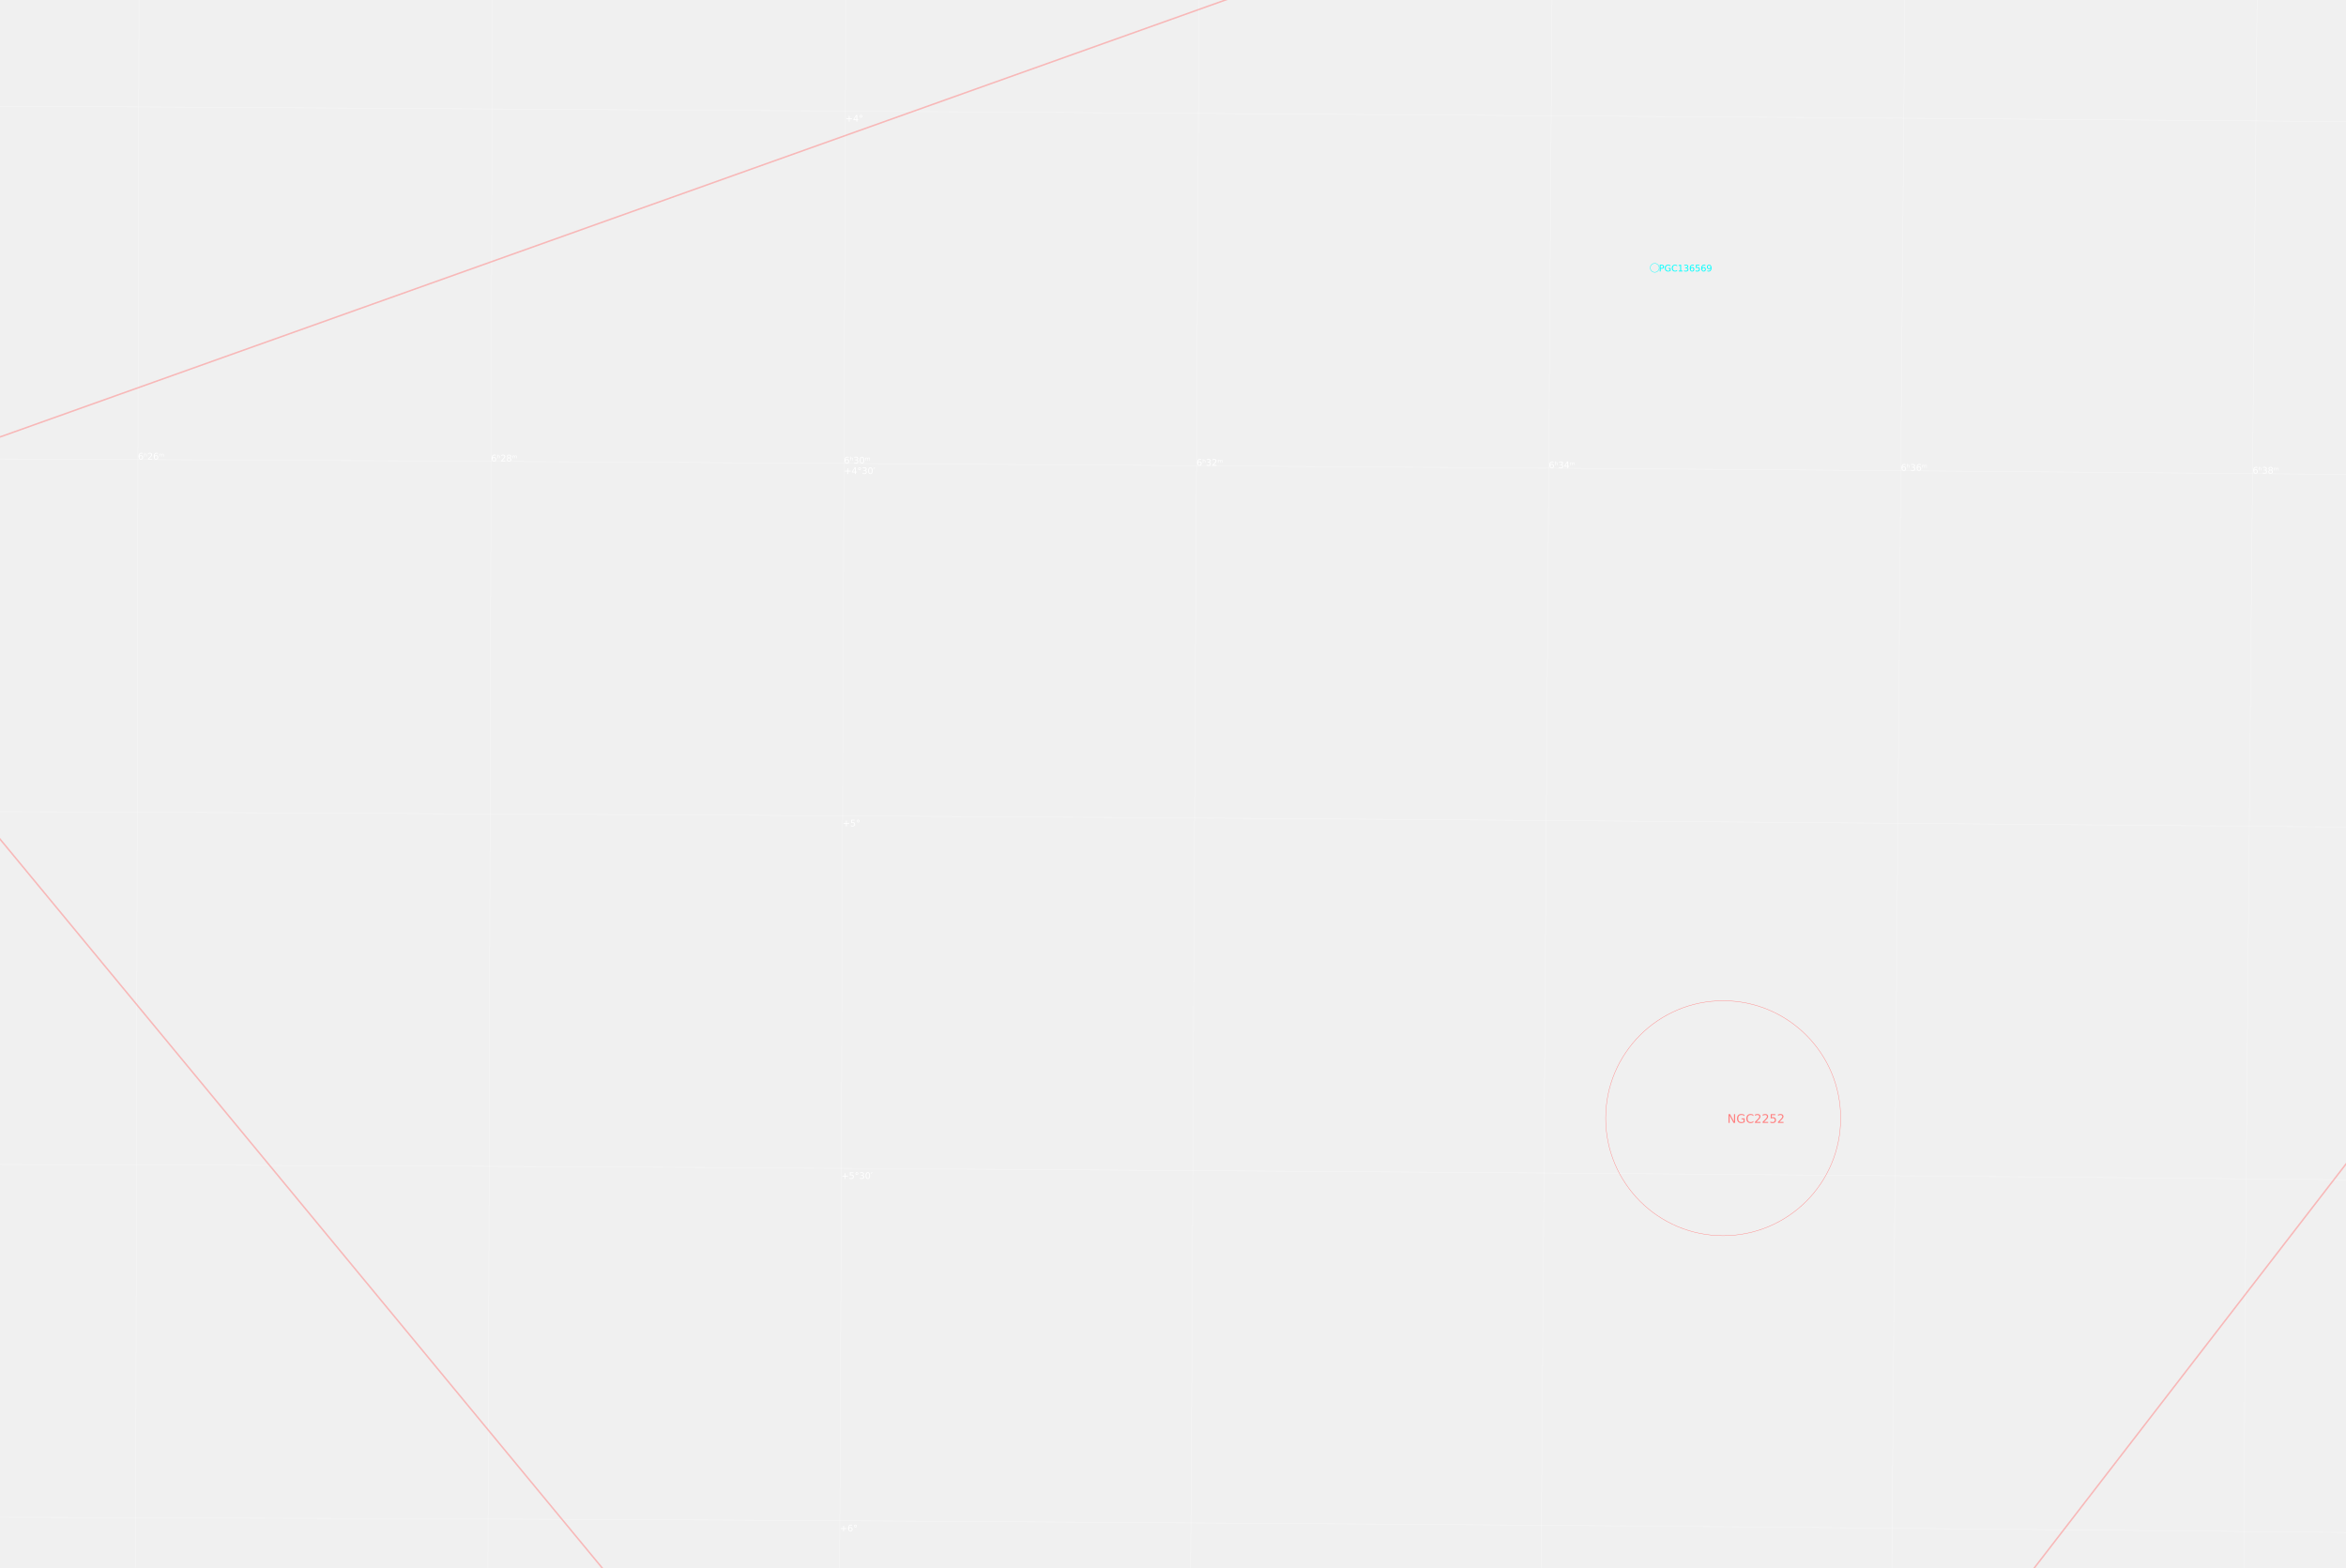
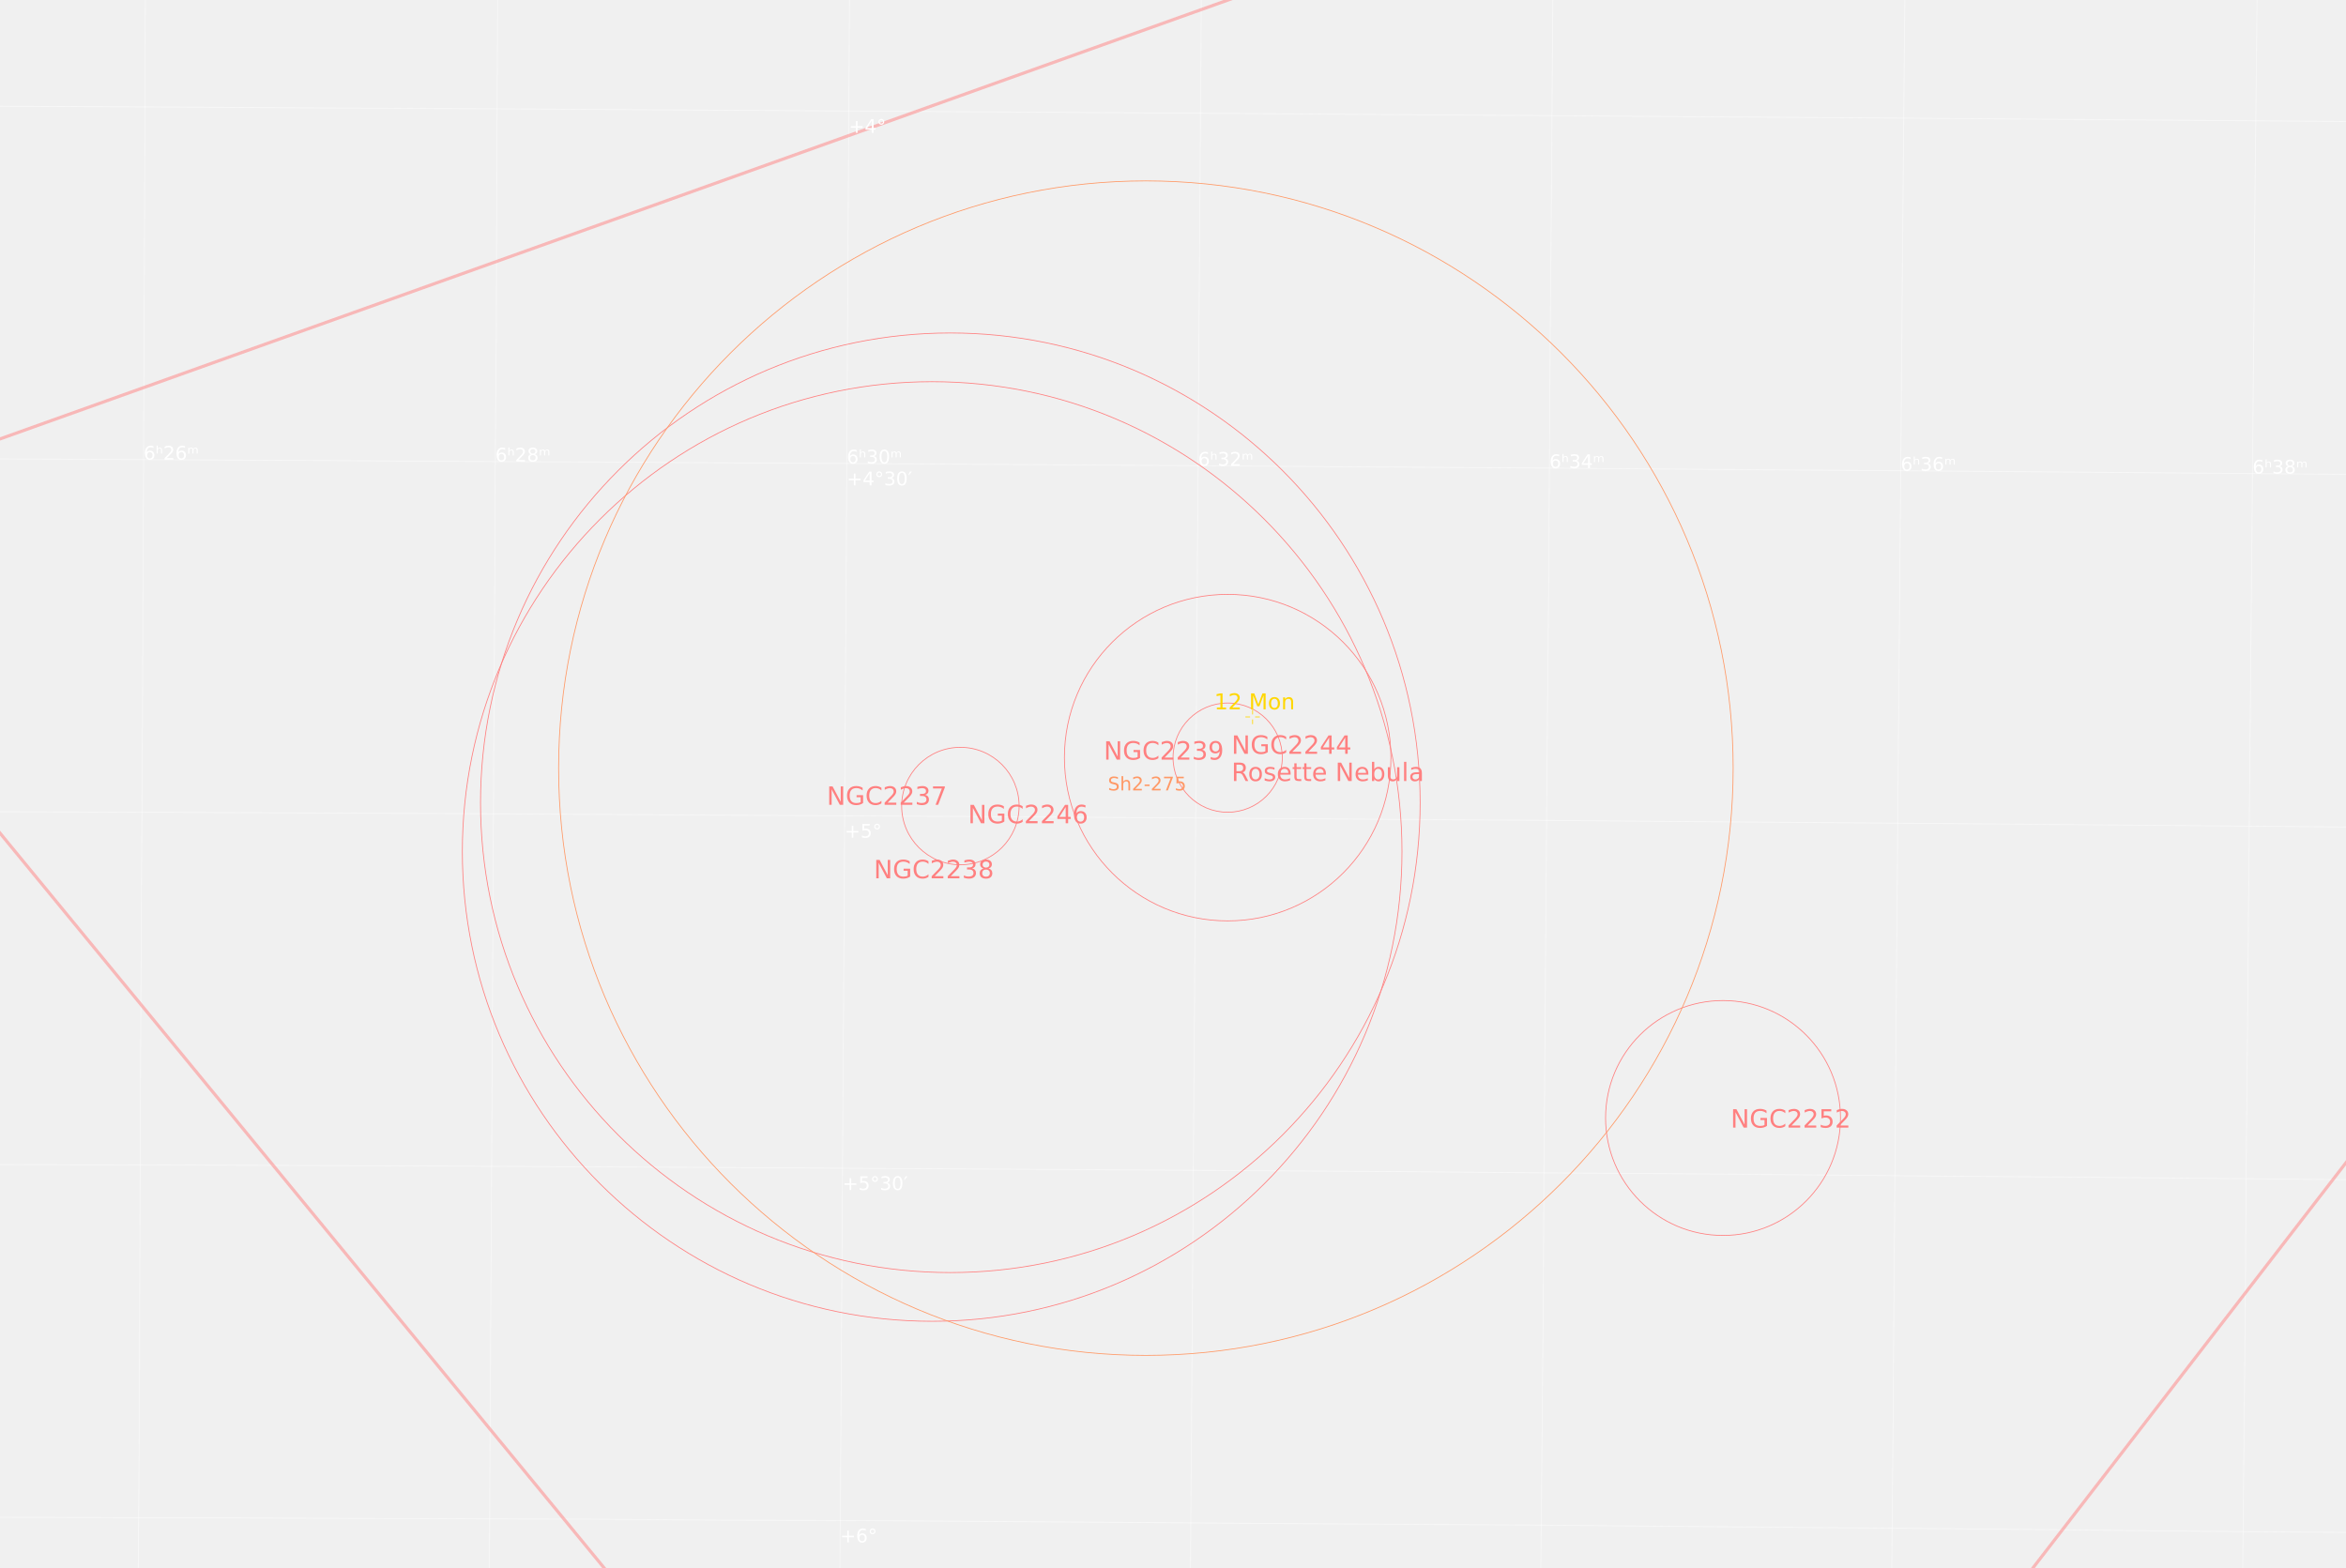
<svg xmlns="http://www.w3.org/2000/svg" viewBox="0 0 6230 4162" version="1.2" baseProfile="tiny">
  <defs>
</defs>
  <g fill="none" stroke="black" stroke-width="1" fill-rule="evenodd" stroke-linecap="square" stroke-linejoin="bevel">
    <g fill="none" stroke="#000000" stroke-opacity="1" stroke-width="1" stroke-linecap="square" stroke-linejoin="bevel" transform="matrix(1,0,0,1,0,0)" font-family="SF Pro Text" font-size="12" font-weight="400" font-style="normal">
</g>
-     <g fill="none" stroke="#ffffff" stroke-opacity="0.502" stroke-width="1" stroke-linecap="square" stroke-linejoin="miter" stroke-miterlimit="2" transform="matrix(1,0,0,1,0,0)" font-family="SF Pro Text" font-size="12" font-weight="400" font-style="normal">
-       <polyline fill="none" vector-effect="none" points="-568.229,-657.545 -207.665,-655.841 152.895,-654.008 513.453,-652.017 873.993,-649.875 1234.51,-647.645 1594.99,-645.379 1955.44,-643.089 2315.82,-640.772 2676.12,-638.43 3036.35,-636.065 3396.48,-633.68 3756.54,-631.267 4116.51,-628.815 4476.4,-626.291 4836.18,-623.655 5195.84,-620.948 5555.36,-618.346 5914.73,-615.821 6274.02,-613.155 " />
-       <polyline fill="none" vector-effect="none" points="-570.278,279.478 -209.982,281.032 150.329,282.711 510.65,284.596 870.934,286.683 1231.18,288.844 1591.38,291.011 1951.52,293.21 2311.58,295.465 2671.53,297.777 3031.37,300.132 3391.12,302.53 3750.76,304.957 4110.32,307.368 4469.79,309.727 4829.15,312.169 5188.38,315.014 5547.42,317.882 5906.28,320.506 6265.08,323.324 " />
-       <polyline fill="none" vector-effect="none" points="-571.784,1216.47 -211.679,1217.88 148.399,1219.43 508.444,1221.14 868.442,1222.98 1228.37,1224.9 1588.21,1226.9 1947.95,1228.98 2307.56,1231.15 2667.04,1233.41 3026.38,1235.75 3385.61,1238.19 3744.73,1240.7 4103.76,1243.24 4462.69,1245.79 4821.52,1248.41 5180.24,1251.15 5538.88,1254.01 5897.47,1256.97 6256.08,1260.02 " />
-       <polyline fill="none" vector-effect="none" points="-573.118,2153.51 -213.217,2154.72 146.649,2155.97 506.468,2157.59 866.217,2159.42 1225.86,2161.21 1585.37,2162.98 1944.72,2164.89 2303.87,2166.95 2662.84,2169.11 3021.61,2171.37 3380.23,2173.82 3738.75,2176.38 4097.25,2179 4455.7,2181.7 4814.05,2184.47 5172.32,2187.34 5530.56,2190.32 5888.81,2193.4 6247.13,2196.6 " />
-       <polyline fill="none" vector-effect="none" points="-574.508,3090.7 -214.852,3091.81 144.807,3092.92 504.454,3094.17 864.021,3095.59 1223.44,3097 1582.67,3098.73 1941.68,3100.88 2300.45,3103.19 2658.98,3105.56 3017.23,3107.91 3375.24,3110.19 3733.13,3112.52 4091.15,3115 4449.02,3117.68 4806.8,3120.54 5164.64,3123.53 5522.59,3126.64 5880.64,3129.84 6238.67,3133.15 " />
-       <polyline fill="none" vector-effect="none" points="-575.914,4027.76 -216.507,4028.76 142.894,4029.85 502.278,4031.05 861.581,4032.39 1220.73,4033.91 1579.59,4035.44 1938.15,4037.05 2296.47,4039.19 2654.56,4041.18 3012.34,4043.42 3369.71,4045.65 3726.88,4047.87 4084.29,4050.5 4441.76,4053.38 4799.26,4056.45 5156.88,4059.67 5514.95,4063 5874.83,4066.32 6231.74,4069.76 " />
-       <polyline fill="none" vector-effect="none" points="-568.229,-657.545 -569.113,-286.95 -569.904,83.634 -570.59,454.214 -571.196,824.791 -571.753,1195.36 -572.284,1565.94 -572.808,1936.54 -573.339,2307.16 -573.885,2677.81 -574.444,3048.47 -575.003,3419.11 -575.554,3789.71 -576.12,4160.27 " />
-       <polyline fill="none" vector-effect="none" points="371.061,-652.823 369.91,-282.405 368.861,88.017 367.927,458.517 367.086,828.966 366.301,1199.35 365.549,1569.7 364.808,1940.05 364.063,2310.53 363.301,2681.15 362.516,3051.45 361.716,3421.91 360.904,3792.52 360.031,4163.06 " />
-       <polyline fill="none" vector-effect="none" points="1310.27,-647.171 1308.86,-276.739 1307.53,93.619 1306.31,463.872 1305.16,834.069 1304.06,1204.23 1303.01,1574.41 1302,1944.71 1301.02,2315.15 1300.05,2685.41 1299.07,3055.19 1298.05,3425.28 1296.95,3796.09 1295.69,4166.72 " />
-       <polyline fill="none" vector-effect="none" points="2249.23,-641.202 2247.56,-270.841 2245.91,99.416 2244.3,469.564 2242.73,839.634 2241.21,1209.67 2239.74,1579.72 2238.33,1949.84 2236.97,2320.04 2235.65,2690.29 2234.33,3060.57 2232.95,3430.88 2231.4,3801.09 2229.62,4171.07 " />
-       <polyline fill="none" vector-effect="none" points="3187.72,-635.066 3185.71,-264.733 3183.67,105.509 3181.61,475.653 3179.55,845.705 3177.5,1215.69 3175.47,1585.67 3173.49,1955.69 3171.56,2325.87 3169.71,2696.25 3167.93,3066.67 3166.12,3437.02 3164.13,3807.03 3161.67,4176.57 " />
-       <polyline fill="none" vector-effect="none" points="4125.64,-628.752 4123.26,-258.481 4120.78,111.757 4118.23,482.011 4115.63,852.168 4113.02,1222.22 4110.41,1592.28 4107.84,1962.37 4105.31,2332.53 4102.86,2702.73 4100.52,3072.9 4097.89,3442.98 4095.13,3812.94 4092.4,4182.86 " />
-       <polyline fill="none" vector-effect="none" points="5062.95,-621.946 5060.2,-251.641 5057.27,118.314 5054.17,488.476 5051.02,858.758 5047.86,1229.03 5044.75,1599.28 5041.69,1969.52 5038.69,2339.75 5035.72,2709.99 5032.73,3080.23 5029.69,3450.46 5026.59,3820.66 5023.73,4190.83 " />
-       <polyline fill="none" vector-effect="none" points="5999.36,-615.212 5996.14,-244.937 5992.67,125.357 5989.12,495.813 5985.62,866.202 5982.12,1236.58 5978.64,1606.96 5975.2,1977.32 5971.8,2347.68 5968.48,2718.03 5965.32,3088.41 5962.47,3458.83 5960.23,3829.2 5958.86,4199.44 " />
+     <g fill="none" stroke="#ffffff" stroke-opacity="0.502" stroke-width="2.08" stroke-linecap="square" stroke-linejoin="miter" stroke-miterlimit="2" transform="matrix(1,0,0,1,0,0)" font-family="SF Pro Text" font-size="12" font-weight="400" font-style="normal">
+       <polyline fill="none" vector-effect="none" points="-546.969,-657.562 -187.475,-656.02 171.836,-654.333 531.061,-652.436 890.206,-650.409 1249.19,-648.254 1608,-645.936 1966.83,-643.467 2325.77,-641.001 2684.7,-638.666 3043.52,-636.439 3402.29,-634.254 3761,-631.98 4119.81,-629.605 4478.83,-627.283 4838,-625.019 5197.19,-622.559 5556.38,-619.805 5915.62,-616.954 6274.96,-614.153 " />
+       <polyline fill="none" vector-effect="none" points="-551.174,279.788 -191.983,281.422 167.085,282.86 526.785,284.611 885.603,286.847 1244.67,288.58 1603.48,290.838 1962,293.01 2320.45,295.237 2678.97,297.465 3037.43,299.744 3395.88,302.194 3753.85,304.668 4112.55,307.073 4471.06,309.739 4829.26,312.129 5188.18,314.684 5547.13,317.51 5905.98,320.301 6264.96,322.895 " />
+       <polyline fill="none" vector-effect="none" points="-555.117,1216.4 -195.684,1217.79 163.989,1219.55 523.071,1221.42 881.562,1223.2 1239.95,1225.49 1598.47,1227.05 1956.93,1229.32 2315,1231.34 2673.12,1233.46 3031.19,1235.76 3389.13,1238.27 3747.3,1240.71 4105.47,1243.08 4463.62,1245.82 4821.72,1248.63 5179.94,1251.24 5538.56,1253.98 5897.34,1256.87 6256.52,1260.07 " />
+       <polyline fill="none" vector-effect="none" points="-559.028,2153.47 -199.4,2154.71 159.804,2156.37 518.515,2157.56 877.205,2159.19 1235.22,2160.87 1593.48,2162.82 1951.47,2164.98 2309.1,2166.9 2667.18,2168.9 3024.78,2171.4 3382.77,2173.72 3740.65,2176.29 4098.16,2178.7 4455.81,2181.74 4813.99,2184.35 5172.05,2187.11 5530.34,2190.29 5888.62,2193.28 6247.37,2196.39 " />
+       <polyline fill="none" vector-effect="none" points="-564.169,3091.02 -205.272,3092.16 154.397,3093.2 514.197,3093.99 872.355,3095.44 1230.47,3097.03 1588.47,3098.81 1945.95,3100.61 2303.51,3102.89 2661.22,3104.85 3018.88,3107.1 3376.14,3109.43 3733.68,3111.54 4091.1,3114.66 4448.63,3116.93 4806.41,3120.21 5164.87,3123.54 5522.33,3126.23 5880.55,3129.52 6239.06,3133.04 " />
+       <polyline fill="none" vector-effect="none" points="-567.557,4028.25 -208.372,4029.08 150.927,4029.87 510.582,4030.84 867.169,4032.23 1225.18,4033.48 1582.94,4034.55 1940.22,4037.28 2297.24,4038.4 2655.1,4040.86 3012.28,4043.17 3370,4045.82 3726.97,4048.04 4083.97,4050.26 4441.49,4053.5 4799.29,4056.58 5157.2,4059.53 5515,4063.1 5872.36,4066.91 6230.97,4069.64 " />
+       <polyline fill="none" vector-effect="none" points="-546.969,-657.562 -548.566,-286.815 -550.271,83.906 -551.939,454.422 -553.48,824.8 -555.028,1195.21 -556.538,1565.73 -558.016,1936.31 -559.842,2307.07 -562.017,2677.9 -563.985,3048.63 -565.353,3419.23 -566.607,3789.88 -568.144,4160.63 " />
+       <polyline fill="none" vector-effect="none" points="389.177,-653.207 387.33,-282.58 385.475,88.029 384.431,458.367 382.782,829.285 381.429,1199.57 379.682,1569.89 378.217,1940.08 375.965,2310.6 374.005,2681.35 372.483,3051.31 371.146,3421.62 369.934,3791.93 367.123,4162.93 " />
+       <polyline fill="none" vector-effect="none" points="1324.56,-647.781 1322.74,-277.252 1321.12,93.265 1319.11,464.044 1318.34,834.159 1315.37,1204.6 1313.75,1574.54 1311.49,1944.48 1309.6,2314.78 1307.71,2684.87 1305.83,3055.04 1303.67,3425.14 1301.59,3795.85 1299.53,4165.51 " />
+       <polyline fill="none" vector-effect="none" points="2259.38,-641.448 2257.22,-270.855 2255.27,99.424 2253.05,469.334 2250.88,839.979 2248.8,1209.78 2246.77,1579.78 2244.33,1949.81 2242.21,2319.68 2240.05,2689.87 2237.66,3060.04 2235.4,3430.12 2233.04,3800.18 2230.48,4170.66 " />
+       <polyline fill="none" vector-effect="none" points="3194.23,-635.523 3191.77,-265.092 3189.38,105.058 3186.79,475.484 3184.17,845.615 3181.76,1215.73 3179.15,1585.74 3176.63,1955.69 3174.27,2325.45 3171.9,2695.32 3169.26,3065.69 3166.7,3435.66 3164.06,3806.19 3161.26,4175.76 " />
+       <polyline fill="none" vector-effect="none" points="4128.81,-629.545 4125.74,-258.953 4122.87,111.404 4120.24,481.786 4117,851.775 4114.64,1221.96 4112.31,1592.51 4108.77,1962.07 4105.92,2332.14 4103.28,2702.2 4100.34,3072.43 4098.39,3442.34 4095.16,3812.52 4091.67,4182.27 " />
+       <polyline fill="none" vector-effect="none" points="5064.32,-623.507 5060.96,-253.015 5057.26,117.743 5054.03,488.465 5050.75,859.042 5047.67,1229.1 5044.54,1599.25 5041.38,1969.22 5038.36,2339.35 5035.32,2709.38 5032.48,3079.64 5029.48,3449.82 5026.97,3820.14 5023.55,4190.66 " />
+       <polyline fill="none" vector-effect="none" points="6000.09,-616.29 5996.35,-245.515 5992.49,125.126 5988.48,495.743 5985.25,866.101 5981.88,1236.6 5978.38,1606.66 5975.1,1977.31 5971.66,2347.29 5968.63,2717.9 5965.07,3088.03 5962.62,3458.51 5959.07,3829.23 5955.47,4199.67 " />
    </g>
-     <g fill="none" stroke="#ff8080" stroke-opacity="0.502" stroke-width="4" stroke-linecap="square" stroke-linejoin="miter" stroke-miterlimit="2" transform="matrix(1,0,0,1,0,0)" font-family="DejaVu Sans" font-size="24" font-weight="400" font-style="normal">
-       <polyline fill="none" vector-effect="none" points="3560.59,6538.1 -676.401,1409.64 " />
-       <polyline fill="none" vector-effect="none" points="-673.961,1400.79 10642.5,-2634.74 " />
-       <polyline fill="none" vector-effect="none" points="3570.57,6537.93 10645.2,-2631.1 " />
+     <g fill="none" stroke="#ff8080" stroke-opacity="0.502" stroke-width="8.32" stroke-linecap="square" stroke-linejoin="miter" stroke-miterlimit="2" transform="matrix(1,0,0,1,0,0)" font-family="DejaVu Sans" font-size="50" font-weight="400" font-style="normal">
+       <polyline fill="none" vector-effect="none" points="3555.49,6537.41 -660.039,1409.57 " />
+       <polyline fill="none" vector-effect="none" points="-657.586,1400.7 10649.2,-2640.63 " />
+       <polyline fill="none" vector-effect="none" points="3565.46,6537.26 10651.9,-2636.99 " />
    </g>
-     <g fill="none" stroke="#ff8080" stroke-opacity="1" stroke-width="1" stroke-linecap="square" stroke-linejoin="miter" stroke-miterlimit="2" transform="matrix(1,0,0,1,0,0)" font-family="DejaVu Sans" font-size="64" font-weight="400" font-style="normal">
-       <circle cx="4576.01" cy="2969.65" r="312.011" />
+     <g fill="none" stroke="#ff8080" stroke-opacity="1" stroke-width="2.08" stroke-linecap="square" stroke-linejoin="miter" stroke-miterlimit="2" transform="matrix(1,0,0,1,0,0)" font-family="DejaVu Sans" font-size="133" font-weight="400" font-style="normal">
+       <ellipse cx="3260.19" cy="2012.03" rx="145.037" ry="145.037" />
+       <ellipse cx="3260.19" cy="2012.03" rx="433.552" ry="433.552" />
+       <circle cx="2523.69" cy="2131.91" r="1247.63" />
+       <ellipse cx="2550.4" cy="2140.63" rx="155.954" ry="155.954" />
+       <circle cx="2475.44" cy="2261.3" r="1247.63" />
+       <ellipse cx="4575.64" cy="2969.06" rx="311.908" ry="311.908" />
    </g>
-     <g fill="none" stroke="#00ffff" stroke-opacity="1" stroke-width="1" stroke-linecap="square" stroke-linejoin="miter" stroke-miterlimit="2" transform="matrix(1,0,0,1,0,0)" font-family="DejaVu Sans" font-size="64" font-weight="400" font-style="normal">
-       <circle cx="4394.28" cy="711.281" r="11.817" />
+     <g fill="none" stroke="#ff9966" stroke-opacity="1" stroke-width="2.08" stroke-linecap="square" stroke-linejoin="miter" stroke-miterlimit="2" transform="matrix(1,0,0,1,0,0)" font-family="DejaVu Sans" font-size="133" font-weight="400" font-style="normal">
+       <ellipse cx="3042.98" cy="2039.94" rx="1559.54" ry="1559.54" />
    </g>
-     <g fill="none" stroke="#ff8080" stroke-opacity="1" stroke-width="1" stroke-linecap="square" stroke-linejoin="miter" stroke-miterlimit="2" transform="matrix(1,0,0,1,0,0)" font-family="DejaVu Sans" font-size="32" font-weight="400" font-style="normal">
-       <text fill="#ff8080" fill-opacity="1" stroke="none" xml:space="preserve" x="4587" y="2982.15" font-family="DejaVu Sans" font-size="32" font-weight="400" font-style="normal">NGC2252</text>
+     <g fill="none" stroke="#ffd700" stroke-opacity="1" stroke-width="2.08" stroke-linecap="square" stroke-linejoin="miter" stroke-miterlimit="2" transform="matrix(1,0,0,1,0,0)" font-family="DejaVu Sans" font-size="133" font-weight="400" font-style="normal">
+       <polyline fill="none" vector-effect="none" points="3308.29,1903.94 3318.69,1903.94 " />
+       <polyline fill="none" vector-effect="none" points="3344.49,1903.94 3334.09,1903.94 " />
+       <polyline fill="none" vector-effect="none" points="3326.39,1922.04 3326.39,1911.64 " />
+       <polyline fill="none" vector-effect="none" points="3326.39,1885.84 3326.39,1896.24 " />
    </g>
-     <g fill="none" stroke="#00ffff" stroke-opacity="1" stroke-width="1" stroke-linecap="square" stroke-linejoin="miter" stroke-miterlimit="2" transform="matrix(1,0,0,1,0,0)" font-family="DejaVu Sans" font-size="24" font-weight="400" font-style="normal">
-       <text fill="#00ffff" fill-opacity="1" stroke="none" xml:space="preserve" x="4405.27" y="720.781" font-family="DejaVu Sans" font-size="24" font-weight="400" font-style="normal">PGC136569</text>
+     <g fill="none" stroke="#ffd700" stroke-opacity="1" stroke-width="1" stroke-linecap="square" stroke-linejoin="miter" stroke-miterlimit="2" transform="matrix(1,0,0,1,0,0)" font-family="DejaVu Sans" font-size="58" font-weight="400" font-style="normal">
+       <text fill="#ffd700" fill-opacity="1" stroke="none" xml:space="preserve" x="3224.38" y="1883.76" font-family="DejaVu Sans" font-size="58" font-weight="400" font-style="normal">12 Mon</text>
    </g>
-     <g fill="none" stroke="#ffffff" stroke-opacity="1" stroke-width="1" stroke-linecap="square" stroke-linejoin="miter" stroke-miterlimit="2" transform="matrix(1,0,0,1,0,0)" font-family="DejaVu Sans" font-size="24" font-weight="400" font-style="normal">
-       <text fill="#ffffff" fill-opacity="1" stroke="none" xml:space="preserve" x="2245.05" y="323.044" font-family="DejaVu Sans" font-size="24" font-weight="400" font-style="normal">+4°</text>
-       <text fill="#ffffff" fill-opacity="1" stroke="none" xml:space="preserve" x="2241.11" y="1258.75" font-family="DejaVu Sans" font-size="24" font-weight="400" font-style="normal">+4°30′</text>
-       <text fill="#ffffff" fill-opacity="1" stroke="none" xml:space="preserve" x="2237.52" y="2194.56" font-family="DejaVu Sans" font-size="24" font-weight="400" font-style="normal">+5°</text>
-       <text fill="#ffffff" fill-opacity="1" stroke="none" xml:space="preserve" x="2234.17" y="3130.76" font-family="DejaVu Sans" font-size="24" font-weight="400" font-style="normal">+5°30′</text>
-       <text fill="#ffffff" fill-opacity="1" stroke="none" xml:space="preserve" x="2230.28" y="4066.8" font-family="DejaVu Sans" font-size="24" font-weight="400" font-style="normal">+6°</text>
-       <text fill="#ffffff" fill-opacity="1" stroke="none" xml:space="preserve" x="366.25" y="1220.44" font-family="DejaVu Sans" font-size="24" font-weight="400" font-style="normal">6ʰ26ᵐ</text>
-       <text fill="#ffffff" fill-opacity="1" stroke="none" xml:space="preserve" x="1304" y="1225.31" font-family="DejaVu Sans" font-size="24" font-weight="400" font-style="normal">6ʰ28ᵐ</text>
-       <text fill="#ffffff" fill-opacity="1" stroke="none" xml:space="preserve" x="2241.11" y="1230.75" font-family="DejaVu Sans" font-size="24" font-weight="400" font-style="normal">6ʰ30ᵐ</text>
-       <text fill="#ffffff" fill-opacity="1" stroke="none" xml:space="preserve" x="3177.38" y="1236.77" font-family="DejaVu Sans" font-size="24" font-weight="400" font-style="normal">6ʰ32ᵐ</text>
-       <text fill="#ffffff" fill-opacity="1" stroke="none" xml:space="preserve" x="4112.86" y="1243.3" font-family="DejaVu Sans" font-size="24" font-weight="400" font-style="normal">6ʰ34ᵐ</text>
-       <text fill="#ffffff" fill-opacity="1" stroke="none" xml:space="preserve" x="5047.67" y="1250.12" font-family="DejaVu Sans" font-size="24" font-weight="400" font-style="normal">6ʰ36ᵐ</text>
-       <text fill="#ffffff" fill-opacity="1" stroke="none" xml:space="preserve" x="5981.92" y="1257.68" font-family="DejaVu Sans" font-size="24" font-weight="400" font-style="normal">6ʰ38ᵐ</text>
+     <g fill="none" stroke="#ff8080" stroke-opacity="1" stroke-width="1" stroke-linecap="square" stroke-linejoin="miter" stroke-miterlimit="2" transform="matrix(1,0,0,1,0,0)" font-family="DejaVu Sans" font-size="67" font-weight="400" font-style="normal">
+       <text fill="#ff8080" fill-opacity="1" stroke="none" xml:space="preserve" x="3270.28" y="2074.12" font-family="DejaVu Sans" font-size="67" font-weight="400" font-style="normal">Rosette Nebula</text>
+       <text fill="#ff8080" fill-opacity="1" stroke="none" xml:space="preserve" x="2931" y="2017.35" font-family="DejaVu Sans" font-size="67" font-weight="400" font-style="normal">NGC2239</text>
+       <text fill="#ff8080" fill-opacity="1" stroke="none" xml:space="preserve" x="3270.28" y="2001.94" font-family="DejaVu Sans" font-size="67" font-weight="400" font-style="normal">NGC2244</text>
+       <text fill="#ff8080" fill-opacity="1" stroke="none" xml:space="preserve" x="2195.5" y="2137.23" font-family="DejaVu Sans" font-size="67" font-weight="400" font-style="normal">NGC2237</text>
+       <text fill="#ff8080" fill-opacity="1" stroke="none" xml:space="preserve" x="2570.58" y="2186.31" font-family="DejaVu Sans" font-size="67" font-weight="400" font-style="normal">NGC2246</text>
+       <text fill="#ff8080" fill-opacity="1" stroke="none" xml:space="preserve" x="2320.42" y="2332.48" font-family="DejaVu Sans" font-size="67" font-weight="400" font-style="normal">NGC2238</text>
+       <text fill="#ff8080" fill-opacity="1" stroke="none" xml:space="preserve" x="4595.81" y="2994.56" font-family="DejaVu Sans" font-size="67" font-weight="400" font-style="normal">NGC2252</text>
+     </g>
+     <g fill="none" stroke="#ff9966" stroke-opacity="1" stroke-width="1" stroke-linecap="square" stroke-linejoin="miter" stroke-miterlimit="2" transform="matrix(1,0,0,1,0,0)" font-family="DejaVu Sans" font-size="50" font-weight="400" font-style="normal">
+       <text fill="#ff9966" fill-opacity="1" stroke="none" xml:space="preserve" x="2941.97" y="2099.12" font-family="DejaVu Sans" font-size="50" font-weight="400" font-style="normal">Sh2-275</text>
+     </g>
+     <g fill="none" stroke="#ffffff" stroke-opacity="1" stroke-width="1" stroke-linecap="square" stroke-linejoin="miter" stroke-miterlimit="2" transform="matrix(1,0,0,1,0,0)" font-family="DejaVu Sans" font-size="50" font-weight="400" font-style="normal">
+       <text fill="#ffffff" fill-opacity="1" stroke="none" xml:space="preserve" x="2254.19" y="352.805" font-family="DejaVu Sans" font-size="50" font-weight="400" font-style="normal">+4°</text>
+       <text fill="#ffffff" fill-opacity="1" stroke="none" xml:space="preserve" x="2248.7" y="1288.95" font-family="DejaVu Sans" font-size="50" font-weight="400" font-style="normal">+4°30′</text>
+       <text fill="#ffffff" fill-opacity="1" stroke="none" xml:space="preserve" x="2243" y="2224.53" font-family="DejaVu Sans" font-size="50" font-weight="400" font-style="normal">+5°</text>
+       <text fill="#ffffff" fill-opacity="1" stroke="none" xml:space="preserve" x="2237.38" y="3160.38" font-family="DejaVu Sans" font-size="50" font-weight="400" font-style="normal">+5°30′</text>
+       <text fill="#ffffff" fill-opacity="1" stroke="none" xml:space="preserve" x="2231.02" y="4096.14" font-family="DejaVu Sans" font-size="50" font-weight="400" font-style="normal">+6°</text>
+       <text fill="#ffffff" fill-opacity="1" stroke="none" xml:space="preserve" x="381.313" y="1220.73" font-family="DejaVu Sans" font-size="50" font-weight="400" font-style="normal">6ʰ26ᵐ</text>
+       <text fill="#ffffff" fill-opacity="1" stroke="none" xml:space="preserve" x="1315.28" y="1225.77" font-family="DejaVu Sans" font-size="50" font-weight="400" font-style="normal">6ʰ28ᵐ</text>
+       <text fill="#ffffff" fill-opacity="1" stroke="none" xml:space="preserve" x="2248.7" y="1230.95" font-family="DejaVu Sans" font-size="50" font-weight="400" font-style="normal">6ʰ30ᵐ</text>
+       <text fill="#ffffff" fill-opacity="1" stroke="none" xml:space="preserve" x="3181.61" y="1236.9" font-family="DejaVu Sans" font-size="50" font-weight="400" font-style="normal">6ʰ32ᵐ</text>
+       <text fill="#ffffff" fill-opacity="1" stroke="none" xml:space="preserve" x="4114.45" y="1243.16" font-family="DejaVu Sans" font-size="50" font-weight="400" font-style="normal">6ʰ34ᵐ</text>
+       <text fill="#ffffff" fill-opacity="1" stroke="none" xml:space="preserve" x="5047.47" y="1250.26" font-family="DejaVu Sans" font-size="50" font-weight="400" font-style="normal">6ʰ36ᵐ</text>
+       <text fill="#ffffff" fill-opacity="1" stroke="none" xml:space="preserve" x="5981.69" y="1257.73" font-family="DejaVu Sans" font-size="50" font-weight="400" font-style="normal">6ʰ38ᵐ</text>
    </g>
  </g>
</svg>
